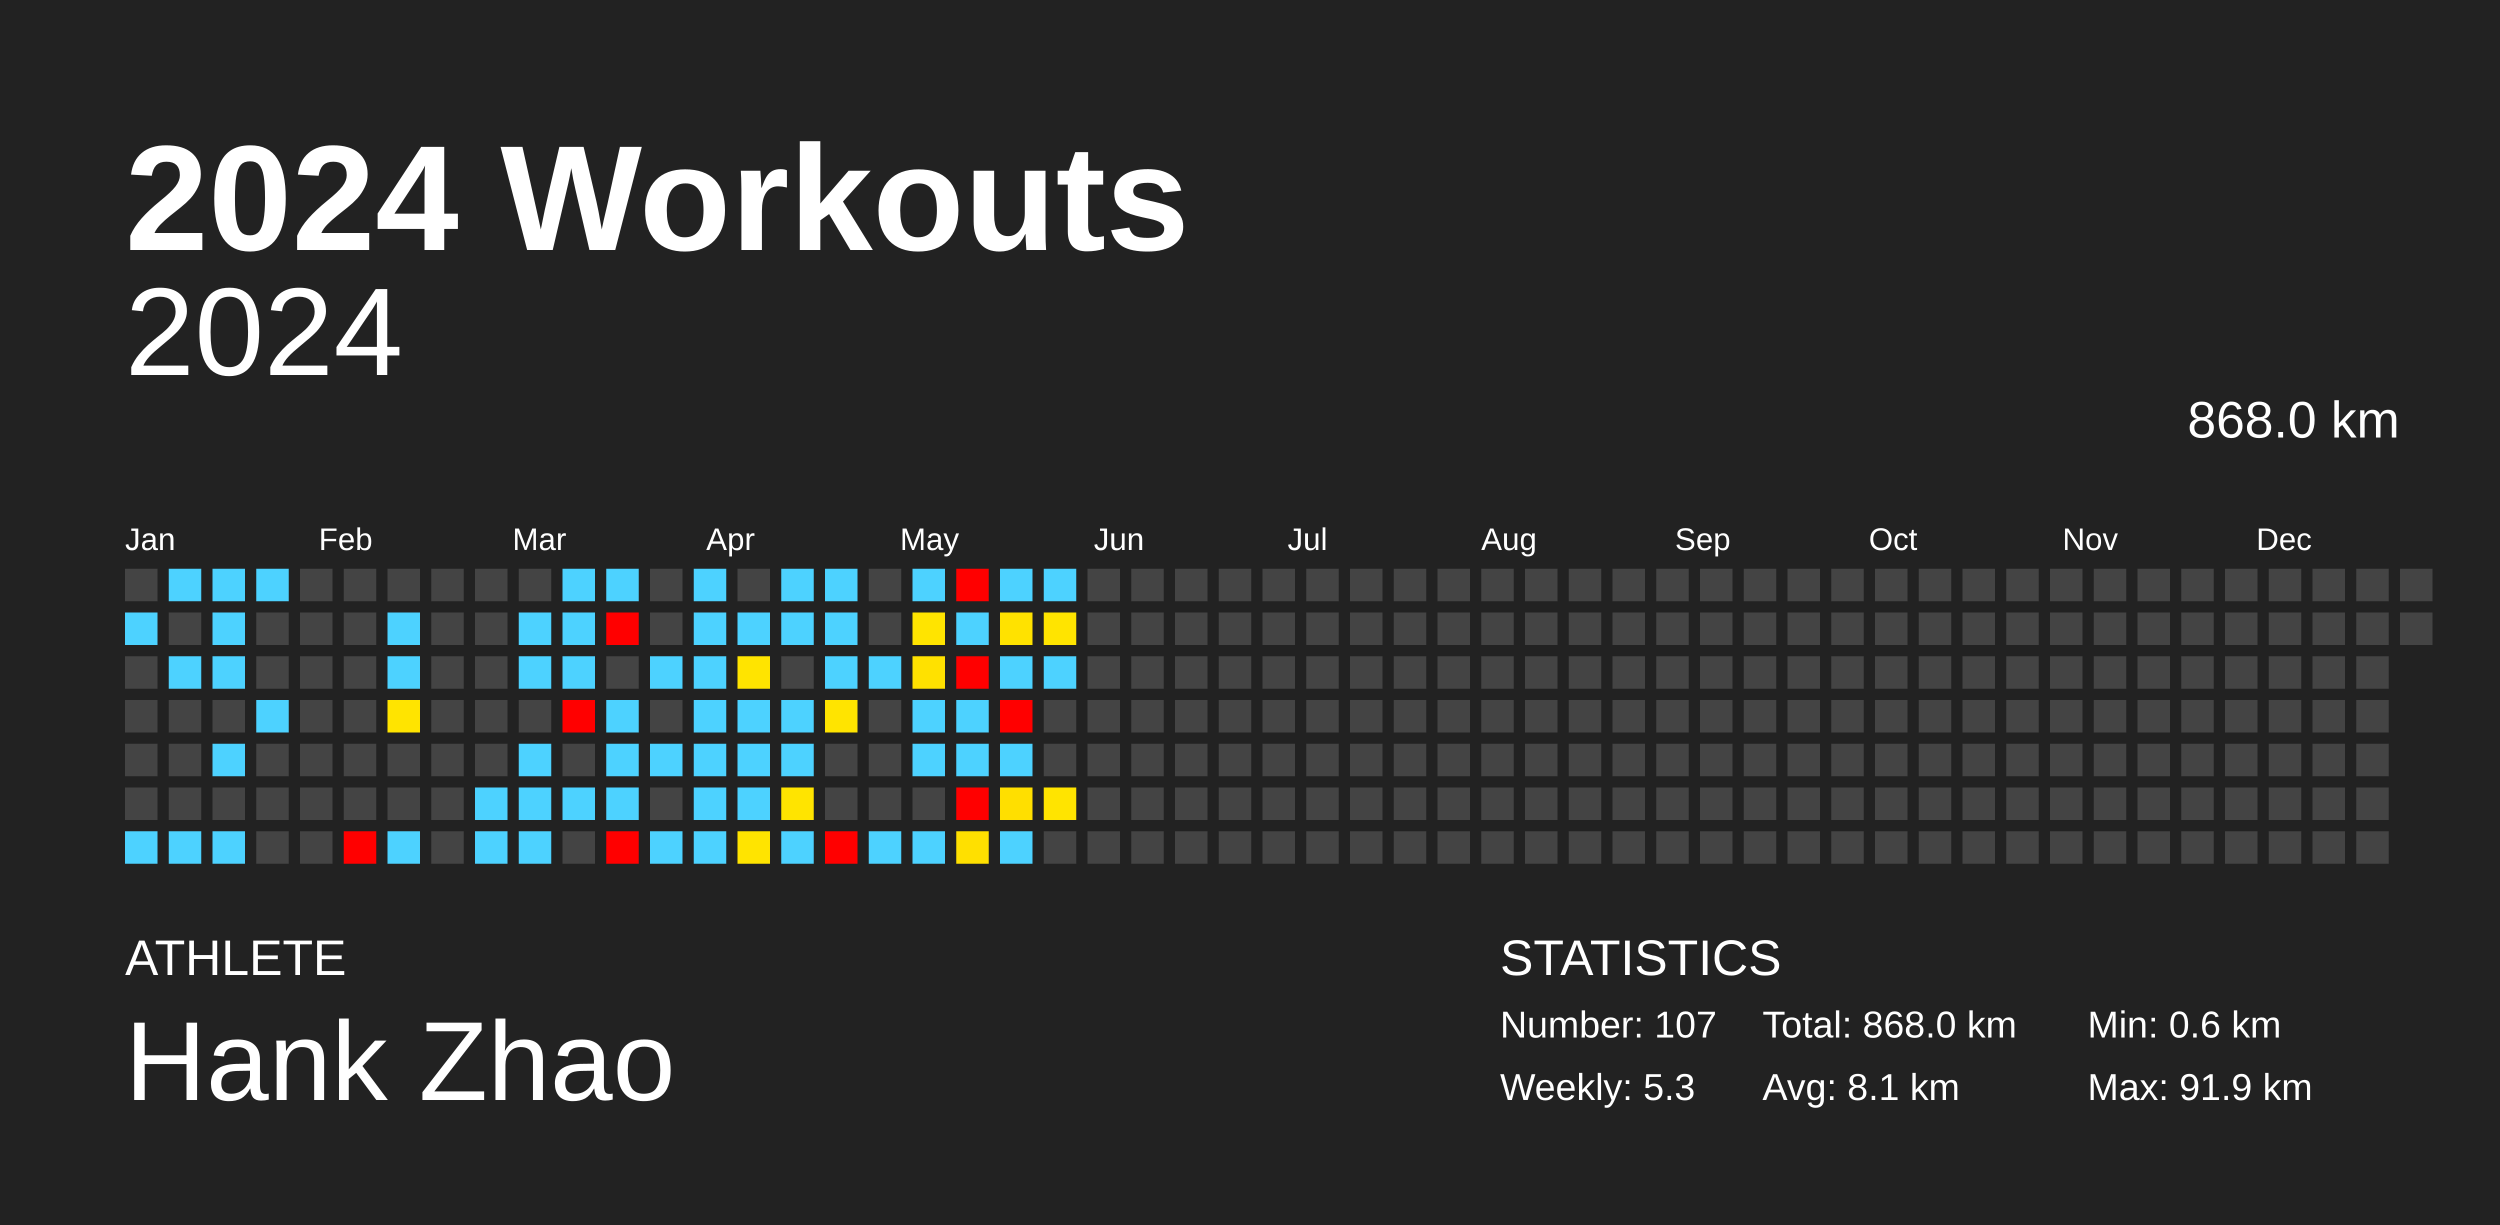
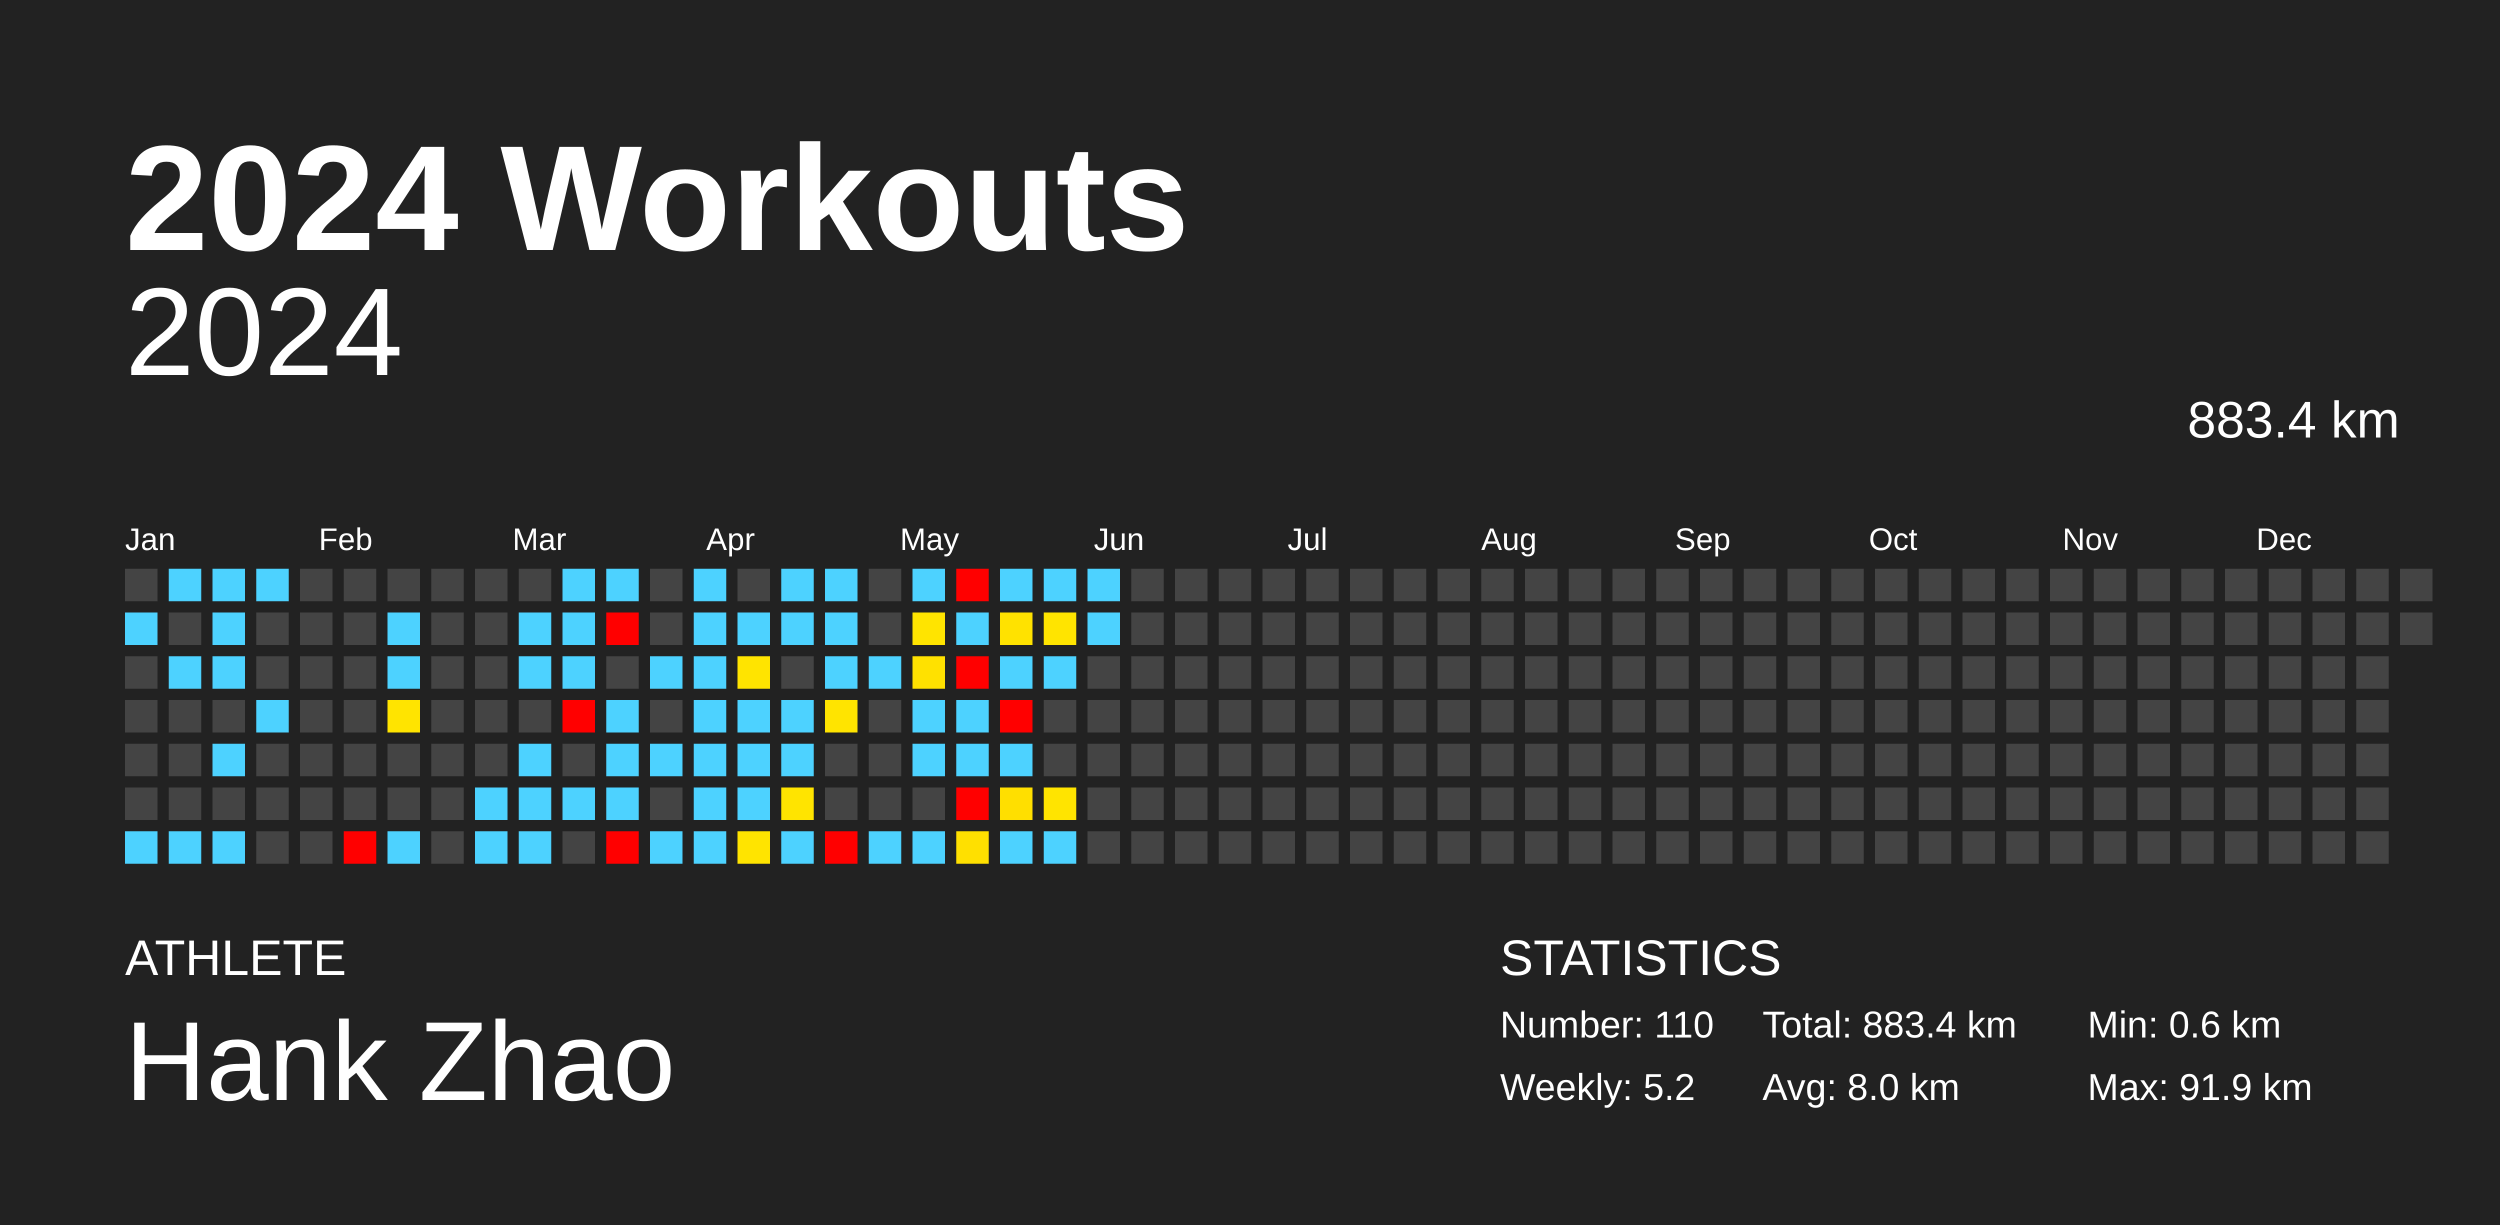
<svg xmlns="http://www.w3.org/2000/svg" baseProfile="full" height="98mm" version="1.1" viewBox="0,0,200,98" width="200mm">
  <defs />
  <rect fill="#222222" height="98" width="200" x="0" y="0" />
  <text fill="#FFFFFF" style="font-size:12px; font-family:Arial; font-weight:bold;" x="10" y="20">2024 Workouts</text>
  <text fill="#FFFFFF" style="font-size:4px; font-family:Arial" x="10" y="78">ATHLETE</text>
  <text fill="#FFFFFF" style="font-size:9px; font-family:Arial" x="10" y="88">Hank Zhao</text>
  <text fill="#FFFFFF" style="font-size:4px; font-family:Arial" x="120" y="78">STATISTICS</text>
-   <text fill="#FFFFFF" style="font-size:3px; font-family:Arial" x="120" y="83">Number: 107</text>
-   <text fill="#FFFFFF" style="font-size:3px; font-family:Arial" x="120" y="88">Weekly: 5.3</text>
-   <text fill="#FFFFFF" style="font-size:3px; font-family:Arial" x="141" y="83">Total: 868.0 km</text>
-   <text fill="#FFFFFF" style="font-size:3px; font-family:Arial" x="141" y="88">Avg: 8.1 km</text>
+   <text fill="#FFFFFF" style="font-size:3px; font-family:Arial" x="120" y="83">Number: 110</text>
+   <text fill="#FFFFFF" style="font-size:3px; font-family:Arial" x="120" y="88">Weekly: 5.2</text>
+   <text fill="#FFFFFF" style="font-size:3px; font-family:Arial" x="141" y="83">Total: 883.4 km</text>
+   <text fill="#FFFFFF" style="font-size:3px; font-family:Arial" x="141" y="88">Avg: 8.0 km</text>
  <text fill="#FFFFFF" style="font-size:3px; font-family:Arial" x="167" y="83">Min: 0.6 km</text>
  <text fill="#FFFFFF" style="font-size:3px; font-family:Arial" x="167" y="88">Max: 91.9 km</text>
  <text alignment-baseline="hanging" fill="#FFFFFF" style="font-size:10.0px; font-family:Arial;" x="10" y="30">2024</text>
-   <text alignment-baseline="hanging" fill="#FFFFFF" style="font-size:4.125px; font-family:Arial;" x="175" y="35">868.0 km</text>
+   <text alignment-baseline="hanging" fill="#FFFFFF" style="font-size:4.125px; font-family:Arial;" x="175" y="35">883.4 km</text>
  <text fill="#FFFFFF" style="font-size:2.5px; font-family:Arial" x="10.0" y="44">Jan</text>
  <text fill="#FFFFFF" style="font-size:2.5px; font-family:Arial" x="25.5" y="44">Feb</text>
  <text fill="#FFFFFF" style="font-size:2.5px; font-family:Arial" x="41.0" y="44">Mar</text>
  <text fill="#FFFFFF" style="font-size:2.5px; font-family:Arial" x="56.5" y="44">Apr</text>
  <text fill="#FFFFFF" style="font-size:2.5px; font-family:Arial" x="72.0" y="44">May</text>
  <text fill="#FFFFFF" style="font-size:2.5px; font-family:Arial" x="87.5" y="44">Jun</text>
  <text fill="#FFFFFF" style="font-size:2.5px; font-family:Arial" x="103.0" y="44">Jul</text>
  <text fill="#FFFFFF" style="font-size:2.5px; font-family:Arial" x="118.5" y="44">Aug</text>
  <text fill="#FFFFFF" style="font-size:2.5px; font-family:Arial" x="134.0" y="44">Sep</text>
  <text fill="#FFFFFF" style="font-size:2.5px; font-family:Arial" x="149.5" y="44">Oct</text>
  <text fill="#FFFFFF" style="font-size:2.5px; font-family:Arial" x="165.0" y="44">Nov</text>
  <text fill="#FFFFFF" style="font-size:2.5px; font-family:Arial" x="180.5" y="44">Dec</text>
  <rect fill="#444444" height="2.6" width="2.6" x="10.0" y="45.5" />
  <rect fill="#4dd2ff" height="2.6" width="2.6" x="10.0" y="49.0" />
  <rect fill="#444444" height="2.6" width="2.6" x="10.0" y="52.5" />
  <rect fill="#444444" height="2.6" width="2.6" x="10.0" y="56.0" />
  <rect fill="#444444" height="2.6" width="2.6" x="10.0" y="59.5" />
  <rect fill="#444444" height="2.6" width="2.6" x="10.0" y="63.0" />
  <rect fill="#4dd2ff" height="2.6" width="2.6" x="10.0" y="66.5" />
  <rect fill="#4dd2ff" height="2.6" width="2.6" x="13.5" y="45.5" />
  <rect fill="#444444" height="2.6" width="2.6" x="13.5" y="49.0" />
  <rect fill="#4dd2ff" height="2.6" width="2.6" x="13.5" y="52.5" />
  <rect fill="#444444" height="2.6" width="2.6" x="13.5" y="56.0" />
  <rect fill="#444444" height="2.6" width="2.6" x="13.5" y="59.5" />
  <rect fill="#444444" height="2.6" width="2.6" x="13.5" y="63.0" />
  <rect fill="#4dd2ff" height="2.6" width="2.6" x="13.5" y="66.5" />
  <rect fill="#4dd2ff" height="2.6" width="2.6" x="17.0" y="45.5" />
  <rect fill="#4dd2ff" height="2.6" width="2.6" x="17.0" y="49.0" />
  <rect fill="#4dd2ff" height="2.6" width="2.6" x="17.0" y="52.5" />
  <rect fill="#444444" height="2.6" width="2.6" x="17.0" y="56.0" />
  <rect fill="#4dd2ff" height="2.6" width="2.6" x="17.0" y="59.5" />
  <rect fill="#444444" height="2.6" width="2.6" x="17.0" y="63.0" />
  <rect fill="#4dd2ff" height="2.6" width="2.6" x="17.0" y="66.5" />
  <rect fill="#4dd2ff" height="2.6" width="2.6" x="20.5" y="45.5" />
  <rect fill="#444444" height="2.6" width="2.6" x="20.5" y="49.0" />
  <rect fill="#444444" height="2.6" width="2.6" x="20.5" y="52.5" />
  <rect fill="#4dd2ff" height="2.6" width="2.6" x="20.5" y="56.0" />
  <rect fill="#444444" height="2.6" width="2.6" x="20.5" y="59.5" />
  <rect fill="#444444" height="2.6" width="2.6" x="20.5" y="63.0" />
  <rect fill="#444444" height="2.6" width="2.6" x="20.5" y="66.5" />
  <rect fill="#444444" height="2.6" width="2.6" x="24.0" y="45.5" />
  <rect fill="#444444" height="2.6" width="2.6" x="24.0" y="49.0" />
  <rect fill="#444444" height="2.6" width="2.6" x="24.0" y="52.5" />
  <rect fill="#444444" height="2.6" width="2.6" x="24.0" y="56.0" />
  <rect fill="#444444" height="2.6" width="2.6" x="24.0" y="59.5" />
  <rect fill="#444444" height="2.6" width="2.6" x="24.0" y="63.0" />
  <rect fill="#444444" height="2.6" width="2.6" x="24.0" y="66.5" />
  <rect fill="#444444" height="2.6" width="2.6" x="27.5" y="45.5" />
  <rect fill="#444444" height="2.6" width="2.6" x="27.5" y="49.0" />
  <rect fill="#444444" height="2.6" width="2.6" x="27.5" y="52.5" />
  <rect fill="#444444" height="2.6" width="2.6" x="27.5" y="56.0" />
  <rect fill="#444444" height="2.6" width="2.6" x="27.5" y="59.5" />
  <rect fill="#444444" height="2.6" width="2.6" x="27.5" y="63.0" />
  <rect fill="red" height="2.6" width="2.6" x="27.5" y="66.5" />
  <rect fill="#444444" height="2.6" width="2.6" x="31.0" y="45.5" />
  <rect fill="#4dd2ff" height="2.6" width="2.6" x="31.0" y="49.0" />
  <rect fill="#4dd2ff" height="2.6" width="2.6" x="31.0" y="52.5" />
  <rect fill="#ffe400" height="2.6" width="2.6" x="31.0" y="56.0" />
  <rect fill="#444444" height="2.6" width="2.6" x="31.0" y="59.5" />
  <rect fill="#444444" height="2.6" width="2.6" x="31.0" y="63.0" />
  <rect fill="#4dd2ff" height="2.6" width="2.6" x="31.0" y="66.5" />
  <rect fill="#444444" height="2.6" width="2.6" x="34.5" y="45.5" />
  <rect fill="#444444" height="2.6" width="2.6" x="34.5" y="49.0" />
  <rect fill="#444444" height="2.6" width="2.6" x="34.5" y="52.5" />
  <rect fill="#444444" height="2.6" width="2.6" x="34.5" y="56.0" />
  <rect fill="#444444" height="2.6" width="2.6" x="34.5" y="59.5" />
  <rect fill="#444444" height="2.6" width="2.6" x="34.5" y="63.0" />
  <rect fill="#444444" height="2.6" width="2.6" x="34.5" y="66.5" />
  <rect fill="#444444" height="2.6" width="2.6" x="38.0" y="45.5" />
  <rect fill="#444444" height="2.6" width="2.6" x="38.0" y="49.0" />
  <rect fill="#444444" height="2.6" width="2.6" x="38.0" y="52.5" />
  <rect fill="#444444" height="2.6" width="2.6" x="38.0" y="56.0" />
  <rect fill="#444444" height="2.6" width="2.6" x="38.0" y="59.5" />
  <rect fill="#4dd2ff" height="2.6" width="2.6" x="38.0" y="63.0" />
  <rect fill="#4dd2ff" height="2.6" width="2.6" x="38.0" y="66.5" />
  <rect fill="#444444" height="2.6" width="2.6" x="41.5" y="45.5" />
  <rect fill="#4dd2ff" height="2.6" width="2.6" x="41.5" y="49.0" />
  <rect fill="#4dd2ff" height="2.6" width="2.6" x="41.5" y="52.5" />
  <rect fill="#444444" height="2.6" width="2.6" x="41.5" y="56.0" />
  <rect fill="#4dd2ff" height="2.6" width="2.6" x="41.5" y="59.5" />
  <rect fill="#4dd2ff" height="2.6" width="2.6" x="41.5" y="63.0" />
  <rect fill="#4dd2ff" height="2.6" width="2.6" x="41.5" y="66.5" />
  <rect fill="#4dd2ff" height="2.6" width="2.6" x="45.0" y="45.5" />
  <rect fill="#4dd2ff" height="2.6" width="2.6" x="45.0" y="49.0" />
  <rect fill="#4dd2ff" height="2.6" width="2.6" x="45.0" y="52.5" />
  <rect fill="red" height="2.6" width="2.6" x="45.0" y="56.0" />
  <rect fill="#444444" height="2.6" width="2.6" x="45.0" y="59.5" />
  <rect fill="#4dd2ff" height="2.6" width="2.6" x="45.0" y="63.0" />
  <rect fill="#444444" height="2.6" width="2.6" x="45.0" y="66.5" />
  <rect fill="#4dd2ff" height="2.6" width="2.6" x="48.5" y="45.5" />
  <rect fill="red" height="2.6" width="2.6" x="48.5" y="49.0" />
  <rect fill="#444444" height="2.6" width="2.6" x="48.5" y="52.5" />
  <rect fill="#4dd2ff" height="2.6" width="2.6" x="48.5" y="56.0" />
  <rect fill="#4dd2ff" height="2.6" width="2.6" x="48.5" y="59.5" />
  <rect fill="#4dd2ff" height="2.6" width="2.6" x="48.5" y="63.0" />
  <rect fill="red" height="2.6" width="2.6" x="48.5" y="66.5" />
  <rect fill="#444444" height="2.6" width="2.6" x="52.0" y="45.5" />
  <rect fill="#444444" height="2.6" width="2.6" x="52.0" y="49.0" />
  <rect fill="#4dd2ff" height="2.6" width="2.6" x="52.0" y="52.5" />
  <rect fill="#444444" height="2.6" width="2.6" x="52.0" y="56.0" />
  <rect fill="#4dd2ff" height="2.6" width="2.6" x="52.0" y="59.5" />
  <rect fill="#444444" height="2.6" width="2.6" x="52.0" y="63.0" />
  <rect fill="#4dd2ff" height="2.6" width="2.6" x="52.0" y="66.5" />
  <rect fill="#4dd2ff" height="2.6" width="2.6" x="55.5" y="45.5" />
  <rect fill="#4dd2ff" height="2.6" width="2.6" x="55.5" y="49.0" />
  <rect fill="#4dd2ff" height="2.6" width="2.6" x="55.5" y="52.5" />
  <rect fill="#4dd2ff" height="2.6" width="2.6" x="55.5" y="56.0" />
  <rect fill="#4dd2ff" height="2.6" width="2.6" x="55.5" y="59.5" />
  <rect fill="#4dd2ff" height="2.6" width="2.6" x="55.5" y="63.0" />
  <rect fill="#4dd2ff" height="2.6" width="2.6" x="55.5" y="66.5" />
  <rect fill="#444444" height="2.6" width="2.6" x="59.0" y="45.5" />
  <rect fill="#4dd2ff" height="2.6" width="2.6" x="59.0" y="49.0" />
  <rect fill="#ffe400" height="2.6" width="2.6" x="59.0" y="52.5" />
  <rect fill="#4dd2ff" height="2.6" width="2.6" x="59.0" y="56.0" />
  <rect fill="#4dd2ff" height="2.6" width="2.6" x="59.0" y="59.5" />
  <rect fill="#4dd2ff" height="2.6" width="2.6" x="59.0" y="63.0" />
  <rect fill="#ffe400" height="2.6" width="2.6" x="59.0" y="66.5" />
  <rect fill="#4dd2ff" height="2.6" width="2.6" x="62.5" y="45.5" />
  <rect fill="#4dd2ff" height="2.6" width="2.6" x="62.5" y="49.0" />
  <rect fill="#444444" height="2.6" width="2.6" x="62.5" y="52.5" />
  <rect fill="#4dd2ff" height="2.6" width="2.6" x="62.5" y="56.0" />
  <rect fill="#4dd2ff" height="2.6" width="2.6" x="62.5" y="59.5" />
  <rect fill="#ffe400" height="2.6" width="2.6" x="62.5" y="63.0" />
  <rect fill="#4dd2ff" height="2.6" width="2.6" x="62.5" y="66.5" />
  <rect fill="#4dd2ff" height="2.6" width="2.6" x="66.0" y="45.5" />
  <rect fill="#4dd2ff" height="2.6" width="2.6" x="66.0" y="49.0" />
  <rect fill="#4dd2ff" height="2.6" width="2.6" x="66.0" y="52.5" />
  <rect fill="#ffe400" height="2.6" width="2.6" x="66.0" y="56.0" />
  <rect fill="#444444" height="2.6" width="2.6" x="66.0" y="59.5" />
  <rect fill="#444444" height="2.6" width="2.6" x="66.0" y="63.0" />
  <rect fill="red" height="2.6" width="2.6" x="66.0" y="66.5" />
  <rect fill="#444444" height="2.6" width="2.6" x="69.5" y="45.5" />
  <rect fill="#444444" height="2.6" width="2.6" x="69.5" y="49.0" />
  <rect fill="#4dd2ff" height="2.6" width="2.6" x="69.5" y="52.5" />
  <rect fill="#444444" height="2.6" width="2.6" x="69.5" y="56.0" />
  <rect fill="#444444" height="2.6" width="2.6" x="69.5" y="59.5" />
  <rect fill="#444444" height="2.6" width="2.6" x="69.5" y="63.0" />
  <rect fill="#4dd2ff" height="2.6" width="2.6" x="69.5" y="66.5" />
  <rect fill="#4dd2ff" height="2.6" width="2.6" x="73.0" y="45.5" />
  <rect fill="#ffe400" height="2.6" width="2.6" x="73.0" y="49.0" />
  <rect fill="#ffe100" height="2.6" width="2.6" x="73.0" y="52.5" />
  <rect fill="#4dd2ff" height="2.6" width="2.6" x="73.0" y="56.0" />
  <rect fill="#4dd2ff" height="2.6" width="2.6" x="73.0" y="59.5" />
  <rect fill="#444444" height="2.6" width="2.6" x="73.0" y="63.0" />
  <rect fill="#4dd2ff" height="2.6" width="2.6" x="73.0" y="66.5" />
  <rect fill="red" height="2.6" width="2.6" x="76.5" y="45.5" />
  <rect fill="#4dd2ff" height="2.6" width="2.6" x="76.5" y="49.0" />
  <rect fill="red" height="2.6" width="2.6" x="76.5" y="52.5" />
  <rect fill="#4dd2ff" height="2.6" width="2.6" x="76.5" y="56.0" />
  <rect fill="#4dd2ff" height="2.6" width="2.6" x="76.5" y="59.5" />
  <rect fill="red" height="2.6" width="2.6" x="76.5" y="63.0" />
  <rect fill="#ffe000" height="2.6" width="2.6" x="76.5" y="66.5" />
  <rect fill="#4dd2ff" height="2.6" width="2.6" x="80.0" y="45.5" />
  <rect fill="#ffe200" height="2.6" width="2.6" x="80.0" y="49.0" />
  <rect fill="#4dd2ff" height="2.6" width="2.6" x="80.0" y="52.5" />
  <rect fill="red" height="2.6" width="2.6" x="80.0" y="56.0" />
  <rect fill="#4dd2ff" height="2.6" width="2.6" x="80.0" y="59.5" />
  <rect fill="#ffdf00" height="2.6" width="2.6" x="80.0" y="63.0" />
  <rect fill="#4dd2ff" height="2.6" width="2.6" x="80.0" y="66.5" />
  <rect fill="#4dd2ff" height="2.6" width="2.6" x="83.5" y="45.5" />
  <rect fill="#ffe400" height="2.6" width="2.6" x="83.5" y="49.0" />
  <rect fill="#4dd2ff" height="2.6" width="2.6" x="83.5" y="52.5" />
  <rect fill="#444444" height="2.6" width="2.6" x="83.5" y="56.0" />
  <rect fill="#444444" height="2.6" width="2.6" x="83.5" y="59.5" />
  <rect fill="#ffe400" height="2.6" width="2.6" x="83.5" y="63.0" />
-   <rect fill="#444444" height="2.6" width="2.6" x="83.5" y="66.5" />
-   <rect fill="#444444" height="2.6" width="2.6" x="87.0" y="45.5" />
-   <rect fill="#444444" height="2.6" width="2.6" x="87.0" y="49.0" />
+   <rect fill="#4dd2ff" height="2.6" width="2.6" x="83.5" y="66.5" />
+   <rect fill="#4dd2ff" height="2.6" width="2.6" x="87.0" y="45.5" />
+   <rect fill="#4dd2ff" height="2.6" width="2.6" x="87.0" y="49.0" />
  <rect fill="#444444" height="2.6" width="2.6" x="87.0" y="52.5" />
  <rect fill="#444444" height="2.6" width="2.6" x="87.0" y="56.0" />
  <rect fill="#444444" height="2.6" width="2.6" x="87.0" y="59.5" />
  <rect fill="#444444" height="2.6" width="2.6" x="87.0" y="63.0" />
  <rect fill="#444444" height="2.6" width="2.6" x="87.0" y="66.5" />
  <rect fill="#444444" height="2.6" width="2.6" x="90.5" y="45.5" />
  <rect fill="#444444" height="2.6" width="2.6" x="90.5" y="49.0" />
  <rect fill="#444444" height="2.6" width="2.6" x="90.5" y="52.5" />
  <rect fill="#444444" height="2.6" width="2.6" x="90.5" y="56.0" />
  <rect fill="#444444" height="2.6" width="2.6" x="90.5" y="59.5" />
  <rect fill="#444444" height="2.6" width="2.6" x="90.5" y="63.0" />
  <rect fill="#444444" height="2.6" width="2.6" x="90.5" y="66.5" />
  <rect fill="#444444" height="2.6" width="2.6" x="94.0" y="45.5" />
  <rect fill="#444444" height="2.6" width="2.6" x="94.0" y="49.0" />
  <rect fill="#444444" height="2.6" width="2.6" x="94.0" y="52.5" />
  <rect fill="#444444" height="2.6" width="2.6" x="94.0" y="56.0" />
  <rect fill="#444444" height="2.6" width="2.6" x="94.0" y="59.5" />
  <rect fill="#444444" height="2.6" width="2.6" x="94.0" y="63.0" />
  <rect fill="#444444" height="2.6" width="2.6" x="94.0" y="66.5" />
  <rect fill="#444444" height="2.6" width="2.6" x="97.5" y="45.5" />
  <rect fill="#444444" height="2.6" width="2.6" x="97.5" y="49.0" />
  <rect fill="#444444" height="2.6" width="2.6" x="97.5" y="52.5" />
  <rect fill="#444444" height="2.6" width="2.6" x="97.5" y="56.0" />
  <rect fill="#444444" height="2.6" width="2.6" x="97.5" y="59.5" />
  <rect fill="#444444" height="2.6" width="2.6" x="97.5" y="63.0" />
  <rect fill="#444444" height="2.6" width="2.6" x="97.5" y="66.5" />
  <rect fill="#444444" height="2.6" width="2.6" x="101.0" y="45.5" />
  <rect fill="#444444" height="2.6" width="2.6" x="101.0" y="49.0" />
  <rect fill="#444444" height="2.6" width="2.6" x="101.0" y="52.5" />
  <rect fill="#444444" height="2.6" width="2.6" x="101.0" y="56.0" />
  <rect fill="#444444" height="2.6" width="2.6" x="101.0" y="59.5" />
  <rect fill="#444444" height="2.6" width="2.6" x="101.0" y="63.0" />
  <rect fill="#444444" height="2.6" width="2.6" x="101.0" y="66.5" />
  <rect fill="#444444" height="2.6" width="2.6" x="104.5" y="45.5" />
  <rect fill="#444444" height="2.6" width="2.6" x="104.5" y="49.0" />
  <rect fill="#444444" height="2.6" width="2.6" x="104.5" y="52.5" />
  <rect fill="#444444" height="2.6" width="2.6" x="104.5" y="56.0" />
  <rect fill="#444444" height="2.6" width="2.6" x="104.5" y="59.5" />
  <rect fill="#444444" height="2.6" width="2.6" x="104.5" y="63.0" />
  <rect fill="#444444" height="2.6" width="2.6" x="104.5" y="66.5" />
  <rect fill="#444444" height="2.6" width="2.6" x="108.0" y="45.5" />
  <rect fill="#444444" height="2.6" width="2.6" x="108.0" y="49.0" />
  <rect fill="#444444" height="2.6" width="2.6" x="108.0" y="52.5" />
  <rect fill="#444444" height="2.6" width="2.6" x="108.0" y="56.0" />
  <rect fill="#444444" height="2.6" width="2.6" x="108.0" y="59.5" />
  <rect fill="#444444" height="2.6" width="2.6" x="108.0" y="63.0" />
  <rect fill="#444444" height="2.6" width="2.6" x="108.0" y="66.5" />
  <rect fill="#444444" height="2.6" width="2.6" x="111.5" y="45.5" />
  <rect fill="#444444" height="2.6" width="2.6" x="111.5" y="49.0" />
  <rect fill="#444444" height="2.6" width="2.6" x="111.5" y="52.5" />
  <rect fill="#444444" height="2.6" width="2.6" x="111.5" y="56.0" />
  <rect fill="#444444" height="2.6" width="2.6" x="111.5" y="59.5" />
  <rect fill="#444444" height="2.6" width="2.6" x="111.5" y="63.0" />
  <rect fill="#444444" height="2.6" width="2.6" x="111.5" y="66.5" />
  <rect fill="#444444" height="2.6" width="2.6" x="115.0" y="45.5" />
  <rect fill="#444444" height="2.6" width="2.6" x="115.0" y="49.0" />
  <rect fill="#444444" height="2.6" width="2.6" x="115.0" y="52.5" />
  <rect fill="#444444" height="2.6" width="2.6" x="115.0" y="56.0" />
  <rect fill="#444444" height="2.6" width="2.6" x="115.0" y="59.5" />
  <rect fill="#444444" height="2.6" width="2.6" x="115.0" y="63.0" />
  <rect fill="#444444" height="2.6" width="2.6" x="115.0" y="66.5" />
  <rect fill="#444444" height="2.6" width="2.6" x="118.5" y="45.5" />
  <rect fill="#444444" height="2.6" width="2.6" x="118.5" y="49.0" />
  <rect fill="#444444" height="2.6" width="2.6" x="118.5" y="52.5" />
  <rect fill="#444444" height="2.6" width="2.6" x="118.5" y="56.0" />
  <rect fill="#444444" height="2.6" width="2.6" x="118.5" y="59.5" />
  <rect fill="#444444" height="2.6" width="2.6" x="118.5" y="63.0" />
  <rect fill="#444444" height="2.6" width="2.6" x="118.5" y="66.5" />
  <rect fill="#444444" height="2.6" width="2.6" x="122.0" y="45.5" />
  <rect fill="#444444" height="2.6" width="2.6" x="122.0" y="49.0" />
  <rect fill="#444444" height="2.6" width="2.6" x="122.0" y="52.5" />
  <rect fill="#444444" height="2.6" width="2.6" x="122.0" y="56.0" />
  <rect fill="#444444" height="2.6" width="2.6" x="122.0" y="59.5" />
  <rect fill="#444444" height="2.6" width="2.6" x="122.0" y="63.0" />
  <rect fill="#444444" height="2.6" width="2.6" x="122.0" y="66.5" />
  <rect fill="#444444" height="2.6" width="2.6" x="125.5" y="45.5" />
  <rect fill="#444444" height="2.6" width="2.6" x="125.5" y="49.0" />
  <rect fill="#444444" height="2.6" width="2.6" x="125.5" y="52.5" />
  <rect fill="#444444" height="2.6" width="2.6" x="125.5" y="56.0" />
  <rect fill="#444444" height="2.6" width="2.6" x="125.5" y="59.5" />
  <rect fill="#444444" height="2.6" width="2.6" x="125.5" y="63.0" />
  <rect fill="#444444" height="2.6" width="2.6" x="125.5" y="66.5" />
  <rect fill="#444444" height="2.6" width="2.6" x="129.0" y="45.5" />
  <rect fill="#444444" height="2.6" width="2.6" x="129.0" y="49.0" />
  <rect fill="#444444" height="2.6" width="2.6" x="129.0" y="52.5" />
  <rect fill="#444444" height="2.6" width="2.6" x="129.0" y="56.0" />
  <rect fill="#444444" height="2.6" width="2.6" x="129.0" y="59.5" />
  <rect fill="#444444" height="2.6" width="2.6" x="129.0" y="63.0" />
  <rect fill="#444444" height="2.6" width="2.6" x="129.0" y="66.5" />
  <rect fill="#444444" height="2.6" width="2.6" x="132.5" y="45.5" />
  <rect fill="#444444" height="2.6" width="2.6" x="132.5" y="49.0" />
  <rect fill="#444444" height="2.6" width="2.6" x="132.5" y="52.5" />
  <rect fill="#444444" height="2.6" width="2.6" x="132.5" y="56.0" />
  <rect fill="#444444" height="2.6" width="2.6" x="132.5" y="59.5" />
  <rect fill="#444444" height="2.6" width="2.6" x="132.5" y="63.0" />
  <rect fill="#444444" height="2.6" width="2.6" x="132.5" y="66.5" />
  <rect fill="#444444" height="2.6" width="2.6" x="136.0" y="45.5" />
  <rect fill="#444444" height="2.6" width="2.6" x="136.0" y="49.0" />
  <rect fill="#444444" height="2.6" width="2.6" x="136.0" y="52.5" />
  <rect fill="#444444" height="2.6" width="2.6" x="136.0" y="56.0" />
  <rect fill="#444444" height="2.6" width="2.6" x="136.0" y="59.5" />
  <rect fill="#444444" height="2.6" width="2.6" x="136.0" y="63.0" />
  <rect fill="#444444" height="2.6" width="2.6" x="136.0" y="66.5" />
  <rect fill="#444444" height="2.6" width="2.6" x="139.5" y="45.5" />
  <rect fill="#444444" height="2.6" width="2.6" x="139.5" y="49.0" />
  <rect fill="#444444" height="2.6" width="2.6" x="139.5" y="52.5" />
  <rect fill="#444444" height="2.6" width="2.6" x="139.5" y="56.0" />
  <rect fill="#444444" height="2.6" width="2.6" x="139.5" y="59.5" />
  <rect fill="#444444" height="2.6" width="2.6" x="139.5" y="63.0" />
  <rect fill="#444444" height="2.6" width="2.6" x="139.5" y="66.5" />
  <rect fill="#444444" height="2.6" width="2.6" x="143.0" y="45.5" />
  <rect fill="#444444" height="2.6" width="2.6" x="143.0" y="49.0" />
  <rect fill="#444444" height="2.6" width="2.6" x="143.0" y="52.5" />
  <rect fill="#444444" height="2.6" width="2.6" x="143.0" y="56.0" />
  <rect fill="#444444" height="2.6" width="2.6" x="143.0" y="59.5" />
  <rect fill="#444444" height="2.6" width="2.6" x="143.0" y="63.0" />
  <rect fill="#444444" height="2.6" width="2.6" x="143.0" y="66.5" />
  <rect fill="#444444" height="2.6" width="2.6" x="146.5" y="45.5" />
  <rect fill="#444444" height="2.6" width="2.6" x="146.5" y="49.0" />
  <rect fill="#444444" height="2.6" width="2.6" x="146.5" y="52.5" />
  <rect fill="#444444" height="2.6" width="2.6" x="146.5" y="56.0" />
  <rect fill="#444444" height="2.6" width="2.6" x="146.5" y="59.5" />
  <rect fill="#444444" height="2.6" width="2.6" x="146.5" y="63.0" />
  <rect fill="#444444" height="2.6" width="2.6" x="146.5" y="66.5" />
  <rect fill="#444444" height="2.6" width="2.6" x="150.0" y="45.5" />
  <rect fill="#444444" height="2.6" width="2.6" x="150.0" y="49.0" />
  <rect fill="#444444" height="2.6" width="2.6" x="150.0" y="52.5" />
  <rect fill="#444444" height="2.6" width="2.6" x="150.0" y="56.0" />
  <rect fill="#444444" height="2.6" width="2.6" x="150.0" y="59.5" />
  <rect fill="#444444" height="2.6" width="2.6" x="150.0" y="63.0" />
  <rect fill="#444444" height="2.6" width="2.6" x="150.0" y="66.5" />
  <rect fill="#444444" height="2.6" width="2.6" x="153.5" y="45.5" />
  <rect fill="#444444" height="2.6" width="2.6" x="153.5" y="49.0" />
  <rect fill="#444444" height="2.6" width="2.6" x="153.5" y="52.5" />
  <rect fill="#444444" height="2.6" width="2.6" x="153.5" y="56.0" />
  <rect fill="#444444" height="2.6" width="2.6" x="153.5" y="59.5" />
  <rect fill="#444444" height="2.6" width="2.6" x="153.5" y="63.0" />
  <rect fill="#444444" height="2.6" width="2.6" x="153.5" y="66.5" />
  <rect fill="#444444" height="2.6" width="2.6" x="157.0" y="45.5" />
  <rect fill="#444444" height="2.6" width="2.6" x="157.0" y="49.0" />
  <rect fill="#444444" height="2.6" width="2.6" x="157.0" y="52.5" />
  <rect fill="#444444" height="2.6" width="2.6" x="157.0" y="56.0" />
  <rect fill="#444444" height="2.6" width="2.6" x="157.0" y="59.5" />
  <rect fill="#444444" height="2.6" width="2.6" x="157.0" y="63.0" />
  <rect fill="#444444" height="2.6" width="2.6" x="157.0" y="66.5" />
  <rect fill="#444444" height="2.6" width="2.6" x="160.5" y="45.5" />
  <rect fill="#444444" height="2.6" width="2.6" x="160.5" y="49.0" />
  <rect fill="#444444" height="2.6" width="2.6" x="160.5" y="52.5" />
  <rect fill="#444444" height="2.6" width="2.6" x="160.5" y="56.0" />
  <rect fill="#444444" height="2.6" width="2.6" x="160.5" y="59.5" />
  <rect fill="#444444" height="2.6" width="2.6" x="160.5" y="63.0" />
  <rect fill="#444444" height="2.6" width="2.6" x="160.5" y="66.5" />
  <rect fill="#444444" height="2.6" width="2.6" x="164.0" y="45.5" />
  <rect fill="#444444" height="2.6" width="2.6" x="164.0" y="49.0" />
  <rect fill="#444444" height="2.6" width="2.6" x="164.0" y="52.5" />
  <rect fill="#444444" height="2.6" width="2.6" x="164.0" y="56.0" />
  <rect fill="#444444" height="2.6" width="2.6" x="164.0" y="59.5" />
  <rect fill="#444444" height="2.6" width="2.6" x="164.0" y="63.0" />
  <rect fill="#444444" height="2.6" width="2.6" x="164.0" y="66.5" />
  <rect fill="#444444" height="2.6" width="2.6" x="167.5" y="45.5" />
  <rect fill="#444444" height="2.6" width="2.6" x="167.5" y="49.0" />
  <rect fill="#444444" height="2.6" width="2.6" x="167.5" y="52.5" />
  <rect fill="#444444" height="2.6" width="2.6" x="167.5" y="56.0" />
  <rect fill="#444444" height="2.6" width="2.6" x="167.5" y="59.5" />
  <rect fill="#444444" height="2.6" width="2.6" x="167.5" y="63.0" />
  <rect fill="#444444" height="2.6" width="2.6" x="167.5" y="66.5" />
  <rect fill="#444444" height="2.6" width="2.6" x="171.0" y="45.5" />
  <rect fill="#444444" height="2.6" width="2.6" x="171.0" y="49.0" />
  <rect fill="#444444" height="2.6" width="2.6" x="171.0" y="52.5" />
  <rect fill="#444444" height="2.6" width="2.6" x="171.0" y="56.0" />
  <rect fill="#444444" height="2.6" width="2.6" x="171.0" y="59.5" />
  <rect fill="#444444" height="2.6" width="2.6" x="171.0" y="63.0" />
  <rect fill="#444444" height="2.6" width="2.6" x="171.0" y="66.5" />
  <rect fill="#444444" height="2.6" width="2.6" x="174.5" y="45.5" />
  <rect fill="#444444" height="2.6" width="2.6" x="174.5" y="49.0" />
  <rect fill="#444444" height="2.6" width="2.6" x="174.5" y="52.5" />
  <rect fill="#444444" height="2.6" width="2.6" x="174.5" y="56.0" />
  <rect fill="#444444" height="2.6" width="2.6" x="174.5" y="59.5" />
  <rect fill="#444444" height="2.6" width="2.6" x="174.5" y="63.0" />
  <rect fill="#444444" height="2.6" width="2.6" x="174.5" y="66.5" />
  <rect fill="#444444" height="2.6" width="2.6" x="178.0" y="45.5" />
  <rect fill="#444444" height="2.6" width="2.6" x="178.0" y="49.0" />
  <rect fill="#444444" height="2.6" width="2.6" x="178.0" y="52.5" />
  <rect fill="#444444" height="2.6" width="2.6" x="178.0" y="56.0" />
  <rect fill="#444444" height="2.6" width="2.6" x="178.0" y="59.5" />
  <rect fill="#444444" height="2.6" width="2.6" x="178.0" y="63.0" />
  <rect fill="#444444" height="2.6" width="2.6" x="178.0" y="66.5" />
  <rect fill="#444444" height="2.6" width="2.6" x="181.5" y="45.5" />
  <rect fill="#444444" height="2.6" width="2.6" x="181.5" y="49.0" />
  <rect fill="#444444" height="2.6" width="2.6" x="181.5" y="52.5" />
  <rect fill="#444444" height="2.6" width="2.6" x="181.5" y="56.0" />
  <rect fill="#444444" height="2.6" width="2.6" x="181.5" y="59.5" />
  <rect fill="#444444" height="2.6" width="2.6" x="181.5" y="63.0" />
  <rect fill="#444444" height="2.6" width="2.6" x="181.5" y="66.5" />
  <rect fill="#444444" height="2.6" width="2.6" x="185.0" y="45.5" />
  <rect fill="#444444" height="2.6" width="2.6" x="185.0" y="49.0" />
  <rect fill="#444444" height="2.6" width="2.6" x="185.0" y="52.5" />
  <rect fill="#444444" height="2.6" width="2.6" x="185.0" y="56.0" />
  <rect fill="#444444" height="2.6" width="2.6" x="185.0" y="59.5" />
  <rect fill="#444444" height="2.6" width="2.6" x="185.0" y="63.0" />
  <rect fill="#444444" height="2.6" width="2.6" x="185.0" y="66.5" />
  <rect fill="#444444" height="2.6" width="2.6" x="188.5" y="45.5" />
  <rect fill="#444444" height="2.6" width="2.6" x="188.5" y="49.0" />
  <rect fill="#444444" height="2.6" width="2.6" x="188.5" y="52.5" />
  <rect fill="#444444" height="2.6" width="2.6" x="188.5" y="56.0" />
  <rect fill="#444444" height="2.6" width="2.6" x="188.5" y="59.5" />
  <rect fill="#444444" height="2.6" width="2.6" x="188.5" y="63.0" />
  <rect fill="#444444" height="2.6" width="2.6" x="188.5" y="66.5" />
  <rect fill="#444444" height="2.6" width="2.6" x="192.0" y="45.5" />
  <rect fill="#444444" height="2.6" width="2.6" x="192.0" y="49.0" />
</svg>
